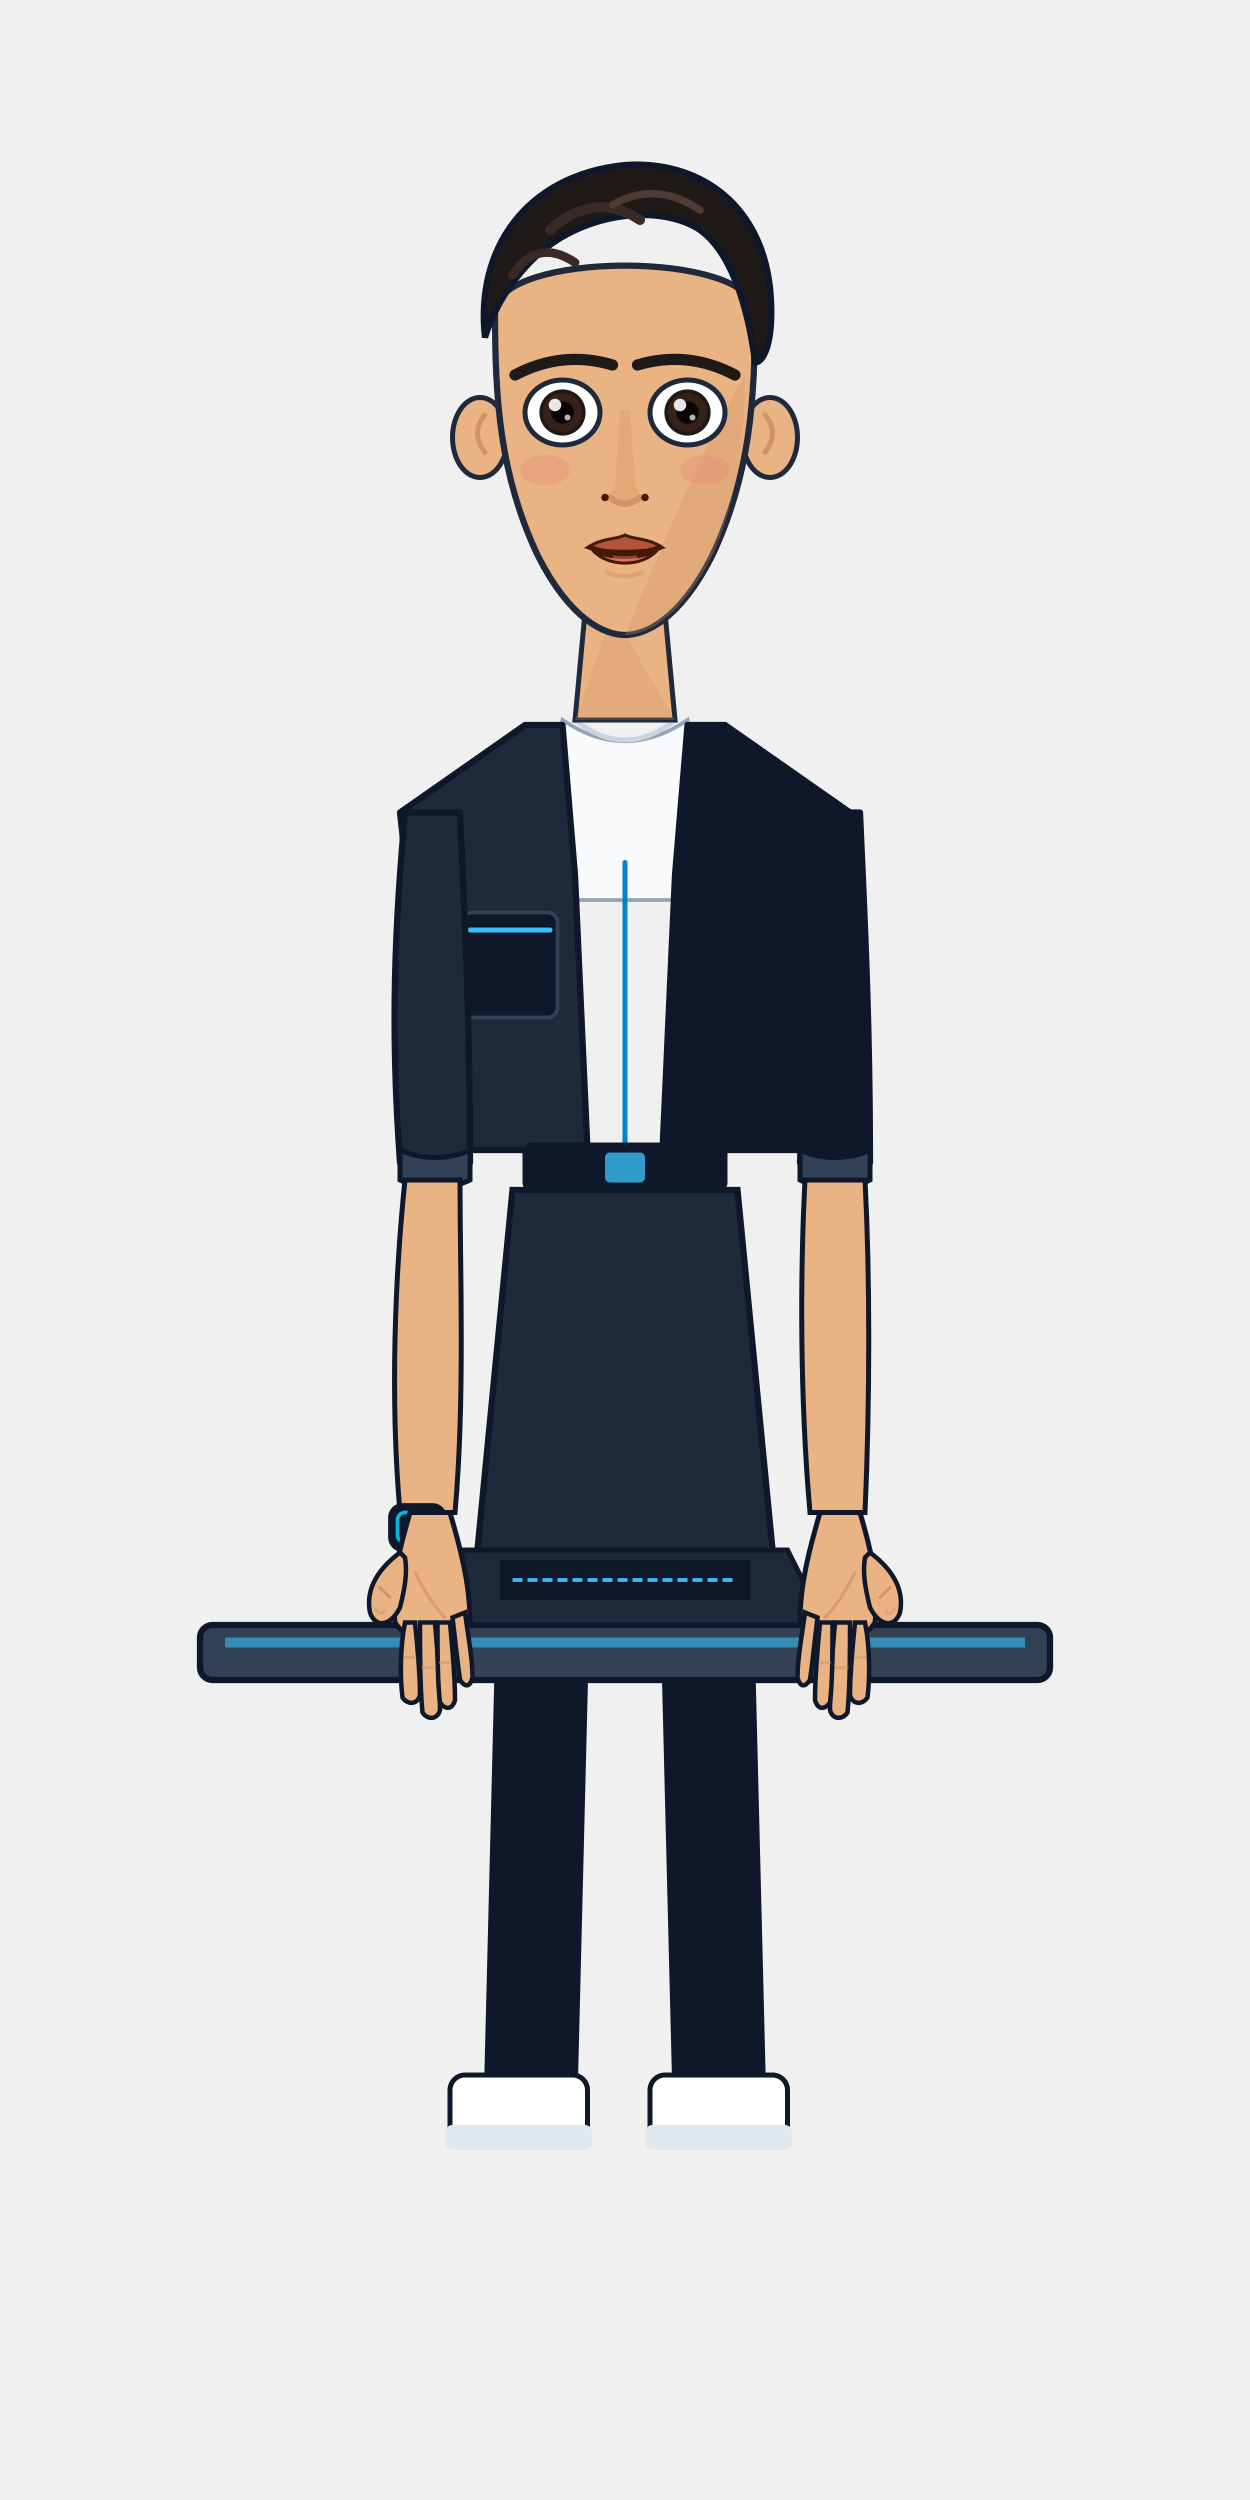
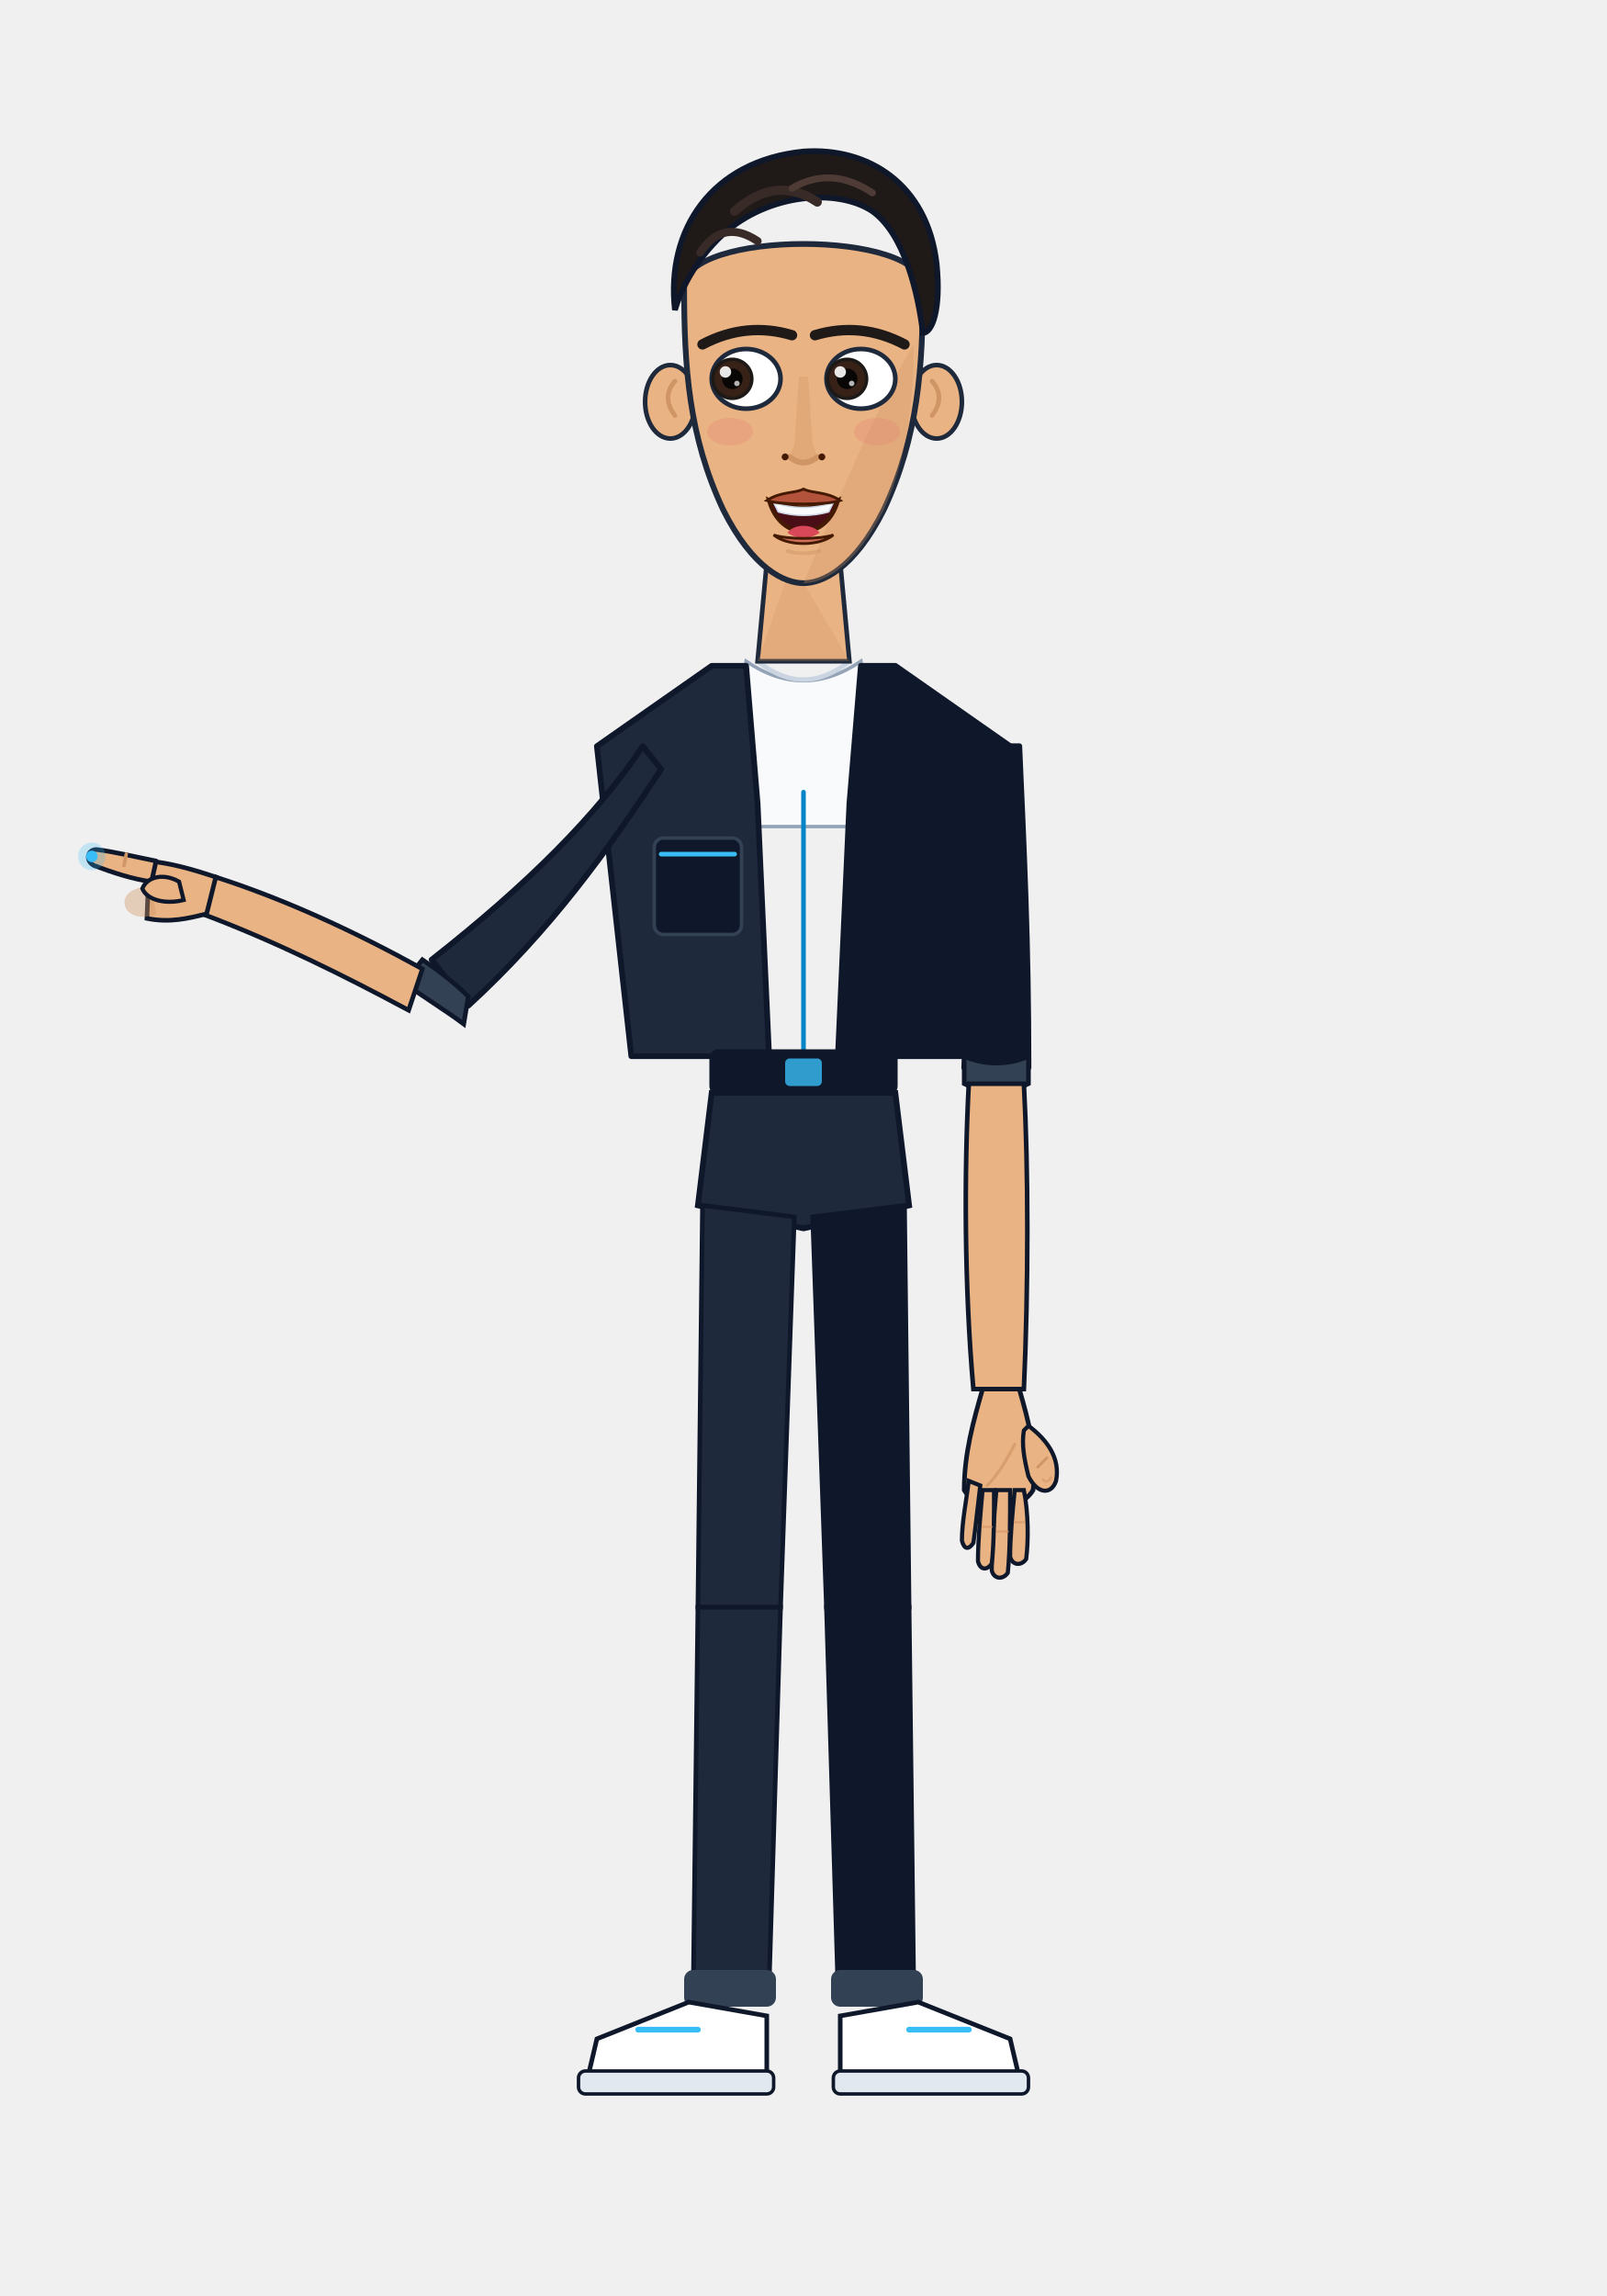
- <svg xmlns="http://www.w3.org/2000/svg" viewBox="0 50 500 1000" width="500" height="1000">
+ <svg xmlns="http://www.w3.org/2000/svg" viewBox="-100 50 700 1000" width="700" height="1000">
  <g id="modern_character_root">
-     <path d="M 205 526 L 295 526 L 310 680 L 190 680 Z" fill="#1e293b" stroke="#0f172a" stroke-width="2.5" />
-     <path d="M 200 680 L 235 680 L 230 880 L 195 880 Z" fill="#0f172a" stroke="#0f172a" stroke-width="2.5" />
-     <path d="M 265 680 L 300 680 L 305 880 L 270 880 Z" fill="#0f172a" stroke="#0f172a" stroke-width="2.5" />
-     <rect x="180" y="880" width="55" height="28" rx="6" fill="#ffffff" stroke="#0f172a" stroke-width="2" />
-     <rect x="178" y="900" width="59" height="10" rx="3" fill="#e2e8f0" />
-     <rect x="260" y="880" width="55" height="28" rx="6" fill="#ffffff" stroke="#0f172a" stroke-width="2" />
-     <rect x="258" y="900" width="59" height="10" rx="3" fill="#e2e8f0" />
-     <rect x="80" y="700" width="340" height="22" rx="5" fill="#334155" stroke="#0f172a" stroke-width="2.5" />
-     <rect x="90" y="705" width="320" height="4" fill="#38bdf8" opacity="0.6" />
-     <polygon points="170,700 330,700 315,670 185,670" fill="#1e293b" stroke="#0f172a" stroke-width="2" />
-     <rect x="200" y="674" width="100" height="16" fill="#0f172a" />
-     <line x1="205" y1="682" x2="295" y2="682" stroke="#38bdf8" stroke-width="1.5" stroke-dasharray="4,2" />
+     <path d="M 210 526 L 290 526 L 296 575 L 250 585 L 204 575 Z" fill="#1e293b" stroke="#0f172a" stroke-width="2.5" />
+     <path d="M 206 575 L 246 580 L 240 750 L 204 750 Z" fill="#1e293b" stroke="#0f172a" stroke-width="2" />
+     <path d="M 204 750 L 240 750 L 235 915 L 202 915 Z" fill="#1e293b" stroke="#0f172a" stroke-width="2" />
+     <rect x="198" y="908" width="40" height="16" rx="4" fill="#334155" />
+     <path d="M 254 580 L 294 575 L 296 750 L 260 750 Z" fill="#0f172a" stroke="#0f172a" stroke-width="2" />
+     <path d="M 260 750 L 296 750 L 298 915 L 265 915 Z" fill="#0f172a" stroke="#0f172a" stroke-width="2" />
+     <rect x="262" y="908" width="40" height="16" rx="4" fill="#334155" />
+     <path d="M 156 955 L 234 955 L 234 928 L 200 922 L 160 938 Z" fill="#ffffff" stroke="#0f172a" stroke-width="2" />
+     <rect x="152" y="952" width="85" height="10" rx="3" fill="#e2e8f0" stroke="#0f172a" stroke-width="1.5" />
+     <line x1="178" y1="934" x2="204" y2="934" stroke="#38bdf8" stroke-width="2.5" stroke-linecap="round" />
+     <path d="M 266 955 L 344 955 L 340 938 L 300 922 L 266 928 Z" fill="#ffffff" stroke="#0f172a" stroke-width="2" />
+     <rect x="263" y="952" width="85" height="10" rx="3" fill="#e2e8f0" stroke="#0f172a" stroke-width="1.5" />
+     <line x1="296" y1="934" x2="322" y2="934" stroke="#38bdf8" stroke-width="2.5" stroke-linecap="round" />
    <path d="M 225 338 Q 250 355 275 338 L 285 410 L 215 410 Z" fill="#f8fafc" stroke="#94a3b8" stroke-width="1.5" />
    <path d="M 230 338 Q 250 354 270 338" stroke="#cbd5e1" stroke-width="2" fill="none" />
    <path d="M 210 340 L 160 375 L 175 510 L 235 510 L 230 400 L 225 340 Z" fill="#1e293b" stroke="#0f172a" stroke-width="2.5" stroke-linejoin="round" />
    <path d="M 290 340 L 340 375 L 325 510 L 265 510 L 270 400 L 275 340 Z" fill="#0f172a" stroke="#0f172a" stroke-width="2.5" stroke-linejoin="round" />
    <line x1="250" y1="395" x2="250" y2="510" stroke="#0284c7" stroke-width="2" stroke-linecap="round" />
    <rect x="185" y="415" width="38" height="42" rx="4" fill="#0f172a" stroke="#334155" stroke-width="1.5" />
    <line x1="188" y1="422" x2="220" y2="422" stroke="#38bdf8" stroke-width="2" stroke-linecap="round" />
    <rect x="210" y="508" width="80" height="18" rx="3" fill="#0f172a" stroke="#0f172a" stroke-width="2" />
    <rect x="242" y="511" width="16" height="12" rx="2" fill="#38bdf8" opacity="0.8" />
-     <path d="M 162 375 C 158 420, 156 460, 160 515 C 168 518, 182 518, 188 515 C 188 460, 186 420, 184 375 Z" fill="#1e293b" stroke="#0f172a" stroke-width="2.5" stroke-linejoin="round" />
-     <path d="M 160 510 C 168 514, 180 514, 188 510 L 188 522 C 180 526, 168 526, 160 522 Z" fill="#334155" stroke="#0f172a" stroke-width="2" />
-     <path d="M 162 522 C 158 560, 156 610, 160 655 L 182 655 C 186 610, 184 560, 184 522 Z" fill="#eab383" stroke="#0f172a" stroke-width="2" />
-     <rect x="156" y="652" width="22" height="18" rx="5" fill="#0f172a" stroke="#0f172a" stroke-width="1.5" />
-     <rect x="159" y="655" width="16" height="12" rx="3" fill="#0f172a" stroke="#06b6d4" stroke-width="1.5" />
-     <circle cx="167" cy="661" r="3" fill="#06b6d4" opacity="0.85" />
-     <g id="human_hand_l" transform="translate(164, 655) scale(1, 1)">
-       <path d="M 0 0 C -4 14, -8 28, -6 44 C 0 54, 18 54, 24 44 C 24 28, 20 14, 16 0 Z" fill="#eab383" stroke="#0f172a" stroke-width="2" />
-       <path d="M -4 16 C -12 22, -18 30, -16 40 C -14 46, -8 46, -4 38 C -2 30, -1 24, -2 18 Z" fill="#eab383" stroke="#0f172a" stroke-width="1.8" stroke-linejoin="round" />
-       <line x1="-12" y1="30" x2="-8" y2="34" stroke="#d09564" stroke-width="1.2" stroke-linecap="round" />
-       <path d="M -14 38 Q -12 42 -10 39" stroke="#d09564" stroke-width="1" fill="none" opacity="0.6" />
-       <path d="M -2 44 C -4 54, -4 66, -3 74 C -1 77, 3 77, 4 73 C 4 65, 3 54, 2 44 Z" fill="#eab383" stroke="#0f172a" stroke-width="1.8" />
-       <line x1="-2" y1="58" x2="2" y2="58" stroke="#d09564" stroke-width="1" stroke-linecap="round" opacity="0.6" />
-       <path d="M 4 44 C 4 56, 4 70, 5 80 C 7 83, 11 83, 12 79 C 12 69, 11 56, 10 44 Z" fill="#eab383" stroke="#0f172a" stroke-width="1.8" />
-       <line x1="5" y1="62" x2="10" y2="62" stroke="#d09564" stroke-width="1" stroke-linecap="round" opacity="0.6" />
-       <path d="M 11 44 C 11 55, 11 68, 12 76 C 14 79, 17 79, 18 75 C 18 66, 17 55, 16 44 Z" fill="#eab383" stroke="#0f172a" stroke-width="1.8" />
-       <line x1="12" y1="60" x2="16" y2="60" stroke="#d09564" stroke-width="1" stroke-linecap="round" opacity="0.6" />
-       <path d="M 17 42 C 18 50, 19 60, 20 67 C 22 70, 24 70, 25 66 C 25 58, 23 48, 22 40 Z" fill="#eab383" stroke="#0f172a" stroke-width="1.8" />
-       <path d="M 2 24 C 6 32, 10 38, 14 42" stroke="#d09564" stroke-width="1.3" fill="none" stroke-linecap="round" opacity="0.7" />
-     </g>
+     <path d="M 180 375 C 160 405, 130 435, 88 468 L 104 488 C 140 455, 165 420, 188 385 Z" fill="#1e293b" stroke="#0f172a" stroke-width="2.5" stroke-linejoin="round" />
+     <path d="M 104 484 C 98 478, 90 472, 84 468 L 76 478 C 84 484, 94 490, 102 496 Z" fill="#334155" stroke="#0f172a" stroke-width="2" />
+     <path d="M 84 472 C 55 456, 25 442, -6 432 L -12 448 C 20 460, 50 475, 78 490 Z" fill="#eab383" stroke="#0f172a" stroke-width="2" />
+     <path d="M -6 432 C -18 428, -26 426, -35 425 L -36 450 C -26 452, -18 450, -10 448 Z" fill="#eab383" stroke="#0f172a" stroke-width="2" />
+     <path d="M -34 436 C -42 436, -48 440, -45 446 C -42 450, -36 450, -32 448 Z" fill="#d09564" opacity="0.4" />
+     <path d="M -32 425                 C -42 423, -50 421, -58 420                 C -62 420, -63 425, -59 427                 C -51 430, -42 433, -34 434 Z" fill="#eab383" stroke="#0f172a" stroke-width="2" stroke-linejoin="round" />
+     <line x1="-45" y1="422" x2="-46" y2="427" stroke="#d09564" stroke-width="1.5" stroke-linecap="round" />
+     <path d="M -22 434 C -29 430, -36 432, -38 437 C -36 442, -28 444, -20 442 Z" fill="#eab383" stroke="#0f172a" stroke-width="1.8" />
+     <circle cx="-60" cy="423" r="2.5" fill="#38bdf8" />
+     <circle cx="-60" cy="423" r="6" fill="#38bdf8" opacity="0.25" />
    <path d="M 315 375 C 320 420, 324 460, 320 515 C 328 518, 342 518, 348 515 C 348 460, 346 420, 344 375 Z" fill="#0f172a" stroke="#0f172a" stroke-width="2.5" stroke-linejoin="round" />
    <path d="M 320 510 C 328 514, 340 514, 348 510 L 348 522 C 340 526, 328 526, 320 522 Z" fill="#334155" stroke="#0f172a" stroke-width="2" />
    <path d="M 322 522 C 320 560, 320 610, 324 655 L 346 655 C 348 610, 348 560, 346 522 Z" fill="#eab383" stroke="#0f172a" stroke-width="2" />
    <g id="human_hand_r" transform="translate(344, 655) scale(-1, 1)">
      <path d="M 0 0 C -4 14, -8 28, -6 44 C 0 54, 18 54, 24 44 C 24 28, 20 14, 16 0 Z" fill="#eab383" stroke="#0f172a" stroke-width="2" />
      <path d="M -4 16 C -12 22, -18 30, -16 40 C -14 46, -8 46, -4 38 C -2 30, -1 24, -2 18 Z" fill="#eab383" stroke="#0f172a" stroke-width="1.8" stroke-linejoin="round" />
      <line x1="-12" y1="30" x2="-8" y2="34" stroke="#d09564" stroke-width="1.2" stroke-linecap="round" />
      <path d="M -14 38 Q -12 42 -10 39" stroke="#d09564" stroke-width="1" fill="none" opacity="0.6" />
      <path d="M -2 44 C -4 54, -4 66, -3 74 C -1 77, 3 77, 4 73 C 4 65, 3 54, 2 44 Z" fill="#eab383" stroke="#0f172a" stroke-width="1.8" />
      <line x1="-2" y1="58" x2="2" y2="58" stroke="#d09564" stroke-width="1" stroke-linecap="round" opacity="0.6" />
      <path d="M 4 44 C 4 56, 4 70, 5 80 C 7 83, 11 83, 12 79 C 12 69, 11 56, 10 44 Z" fill="#eab383" stroke="#0f172a" stroke-width="1.8" />
      <line x1="5" y1="62" x2="10" y2="62" stroke="#d09564" stroke-width="1" stroke-linecap="round" opacity="0.6" />
      <path d="M 11 44 C 11 55, 11 68, 12 76 C 14 79, 17 79, 18 75 C 18 66, 17 55, 16 44 Z" fill="#eab383" stroke="#0f172a" stroke-width="1.8" />
      <line x1="12" y1="60" x2="16" y2="60" stroke="#d09564" stroke-width="1" stroke-linecap="round" opacity="0.6" />
      <path d="M 17 42 C 18 50, 19 60, 20 67 C 22 70, 24 70, 25 66 C 25 58, 23 48, 22 40 Z" fill="#eab383" stroke="#0f172a" stroke-width="1.8" />
      <path d="M 2 24 C 6 32, 10 38, 14 42" stroke="#d09564" stroke-width="1.3" fill="none" stroke-linecap="round" opacity="0.7" />
    </g>
    <path d="M 234 295 L 230 338 L 270 338 L 266 295 Z" fill="#eab383" stroke="#1e293b" stroke-width="2" />
    <path d="M 245 295 L 230 338 L 270 338 Z" fill="#d09564" opacity="0.25" />
    <ellipse cx="192" cy="225" rx="11" ry="16" fill="#eab383" stroke="#1e293b" stroke-width="2" />
    <path d="M 194 216 Q 188 223 194 231" stroke="#d09564" stroke-width="2" fill="none" stroke-linecap="round" />
    <ellipse cx="308" cy="225" rx="11" ry="16" fill="#eab383" stroke="#1e293b" stroke-width="2" />
    <path d="M 306 216 Q 312 223 306 231" stroke="#d09564" stroke-width="2" fill="none" stroke-linecap="round" />
    <path d="M 198 175               C 198 150, 302 150, 302 175               C 302 210, 300 240, 285 272               C 272 298, 258 304, 250 304               C 242 304, 228 298, 215 272               C 200 240, 198 210, 198 175 Z" fill="#eab383" stroke="#1e293b" stroke-width="2.5" />
    <path d="M 250 304 C 258 304, 272 298, 285 272 C 295 250, 298 225, 298 200 C 280 230, 260 280, 250 304 Z" fill="#d09564" opacity="0.3" />
    <ellipse cx="218" cy="238" rx="10" ry="6" fill="#e28878" opacity="0.35" />
    <ellipse cx="282" cy="238" rx="10" ry="6" fill="#e28878" opacity="0.35" />
    <path d="M 194 185              C 190 150, 210 120, 250 116              C 278 114, 304 130, 308 165              C 310 185, 306 195, 302 195              C 300 178, 294 152, 280 142              C 265 132, 235 134, 215 152              C 202 164, 196 178, 194 185 Z" fill="#1f1917" stroke="#0f172a" stroke-width="2.5" />
    <path d="M 220 142 Q 238 126 256 138" stroke="#382a26" stroke-width="4" stroke-linecap="round" fill="none" />
    <path d="M 245 132 Q 262 122 280 134" stroke="#4e3b36" stroke-width="3" stroke-linecap="round" fill="none" />
    <path d="M 205 160 Q 215 145 230 155" stroke="#382a26" stroke-width="3.5" stroke-linecap="round" fill="none" />
    <path d="M 206 200 Q 225 190 245 196" stroke="#1f1917" stroke-width="4.5" stroke-linecap="round" fill="none" />
    <path d="M 255 196 Q 275 190 294 200" stroke="#1f1917" stroke-width="4.5" stroke-linecap="round" fill="none" />
    <ellipse cx="225" cy="215" rx="15" ry="13" fill="#ffffff" stroke="#1e293b" stroke-width="2" />
-     <circle cx="225" cy="215" r="8.5" fill="#382218" stroke="#1c1917" stroke-width="1.5" />
-     <circle cx="225" cy="215" r="4.5" fill="#090706" />
-     <circle cx="222" cy="212" r="2.5" fill="#ffffff" opacity="0.9" />
-     <circle cx="227" cy="217" r="1.2" fill="#ffffff" opacity="0.7" />
+     <circle cx="219" cy="215" r="8.5" fill="#382218" stroke="#1c1917" stroke-width="1.5" />
+     <circle cx="219" cy="215" r="4.5" fill="#090706" />
+     <circle cx="216" cy="212" r="2.5" fill="#ffffff" opacity="0.9" />
+     <circle cx="221" cy="217" r="1.2" fill="#ffffff" opacity="0.7" />
    <ellipse cx="275" cy="215" rx="15" ry="13" fill="#ffffff" stroke="#1e293b" stroke-width="2" />
-     <circle cx="275" cy="215" r="8.5" fill="#382218" stroke="#1c1917" stroke-width="1.5" />
-     <circle cx="275" cy="215" r="4.5" fill="#090706" />
-     <circle cx="272" cy="212" r="2.5" fill="#ffffff" opacity="0.9" />
-     <circle cx="277" cy="217" r="1.2" fill="#ffffff" opacity="0.7" />
+     <circle cx="269" cy="215" r="8.5" fill="#382218" stroke="#1c1917" stroke-width="1.5" />
+     <circle cx="269" cy="215" r="4.5" fill="#090706" />
+     <circle cx="266" cy="212" r="2.5" fill="#ffffff" opacity="0.9" />
+     <circle cx="271" cy="217" r="1.2" fill="#ffffff" opacity="0.7" />
    <path d="M 248 214 L 246 244 Q 242 250 250 252 Q 258 250 254 244 L 252 214" fill="#d09564" opacity="0.35" />
    <path d="M 244 249 Q 250 254 256 249" stroke="#d09564" stroke-width="2.5" stroke-linecap="round" fill="none" />
    <circle cx="242" cy="249" r="1.5" fill="#451a03" />
    <circle cx="258" cy="249" r="1.5" fill="#451a03" />
-     <path d="M 235 269 C 241 265, 246 266, 250 264 C 254 266, 259 265, 265 269 C 258 271, 242 271, 235 269 Z" fill="#b4533c" stroke="#451a03" stroke-width="1.2" />
-     <path d="M 237 270 C 243 277, 257 277, 263 270 C 257 274, 243 274, 237 270 Z" fill="#cf705c" stroke="#451a03" stroke-width="1.2" />
-     <ellipse cx="250" cy="273" rx="5" ry="1.5" fill="#f87171" opacity="0.45" />
-     <path d="M 243 279 Q 250 282 257 279" stroke="#d09564" stroke-width="1.8" fill="none" opacity="0.5" stroke-linecap="round" />
-     <path d="M 236 269 Q 250 274 264 269" fill="none" stroke="#451a03" stroke-width="2" stroke-linecap="round" />
-     <circle cx="236" cy="269" r="0.8" fill="#451a03" />
-     <circle cx="264" cy="269" r="0.8" fill="#451a03" />
+     <path d="M 235 268 C 240 286, 260 286, 265 268 C 258 272, 242 272, 235 268 Z" fill="#4a0e17" stroke="#451a03" stroke-width="1.8" />
+     <path d="M 237 269 Q 250 273 263 269 L 261 273 Q 250 276 239 273 Z" fill="#f8fafc" stroke="#cbd5e1" stroke-width="0.6" />
+     <path d="M 243 282 C 246 278, 254 278, 257 282 C 253 285, 247 285, 243 282 Z" fill="#d94858" />
+     <path d="M 234 268 C 240 264, 246 265, 250 263 C 254 265, 260 264, 266 268 C 260 270, 240 270, 234 268 Z" fill="#b4533c" stroke="#451a03" stroke-width="1.2" />
+     <path d="M 237 283 C 243 288, 257 288, 263 283 C 257 285, 243 285, 237 283 Z" fill="#cf705c" stroke="#451a03" stroke-width="1.2" />
+     <path d="M 243 290 Q 250 292 257 290" stroke="#d09564" stroke-width="1.6" fill="none" opacity="0.5" stroke-linecap="round" />
  </g>
</svg>
